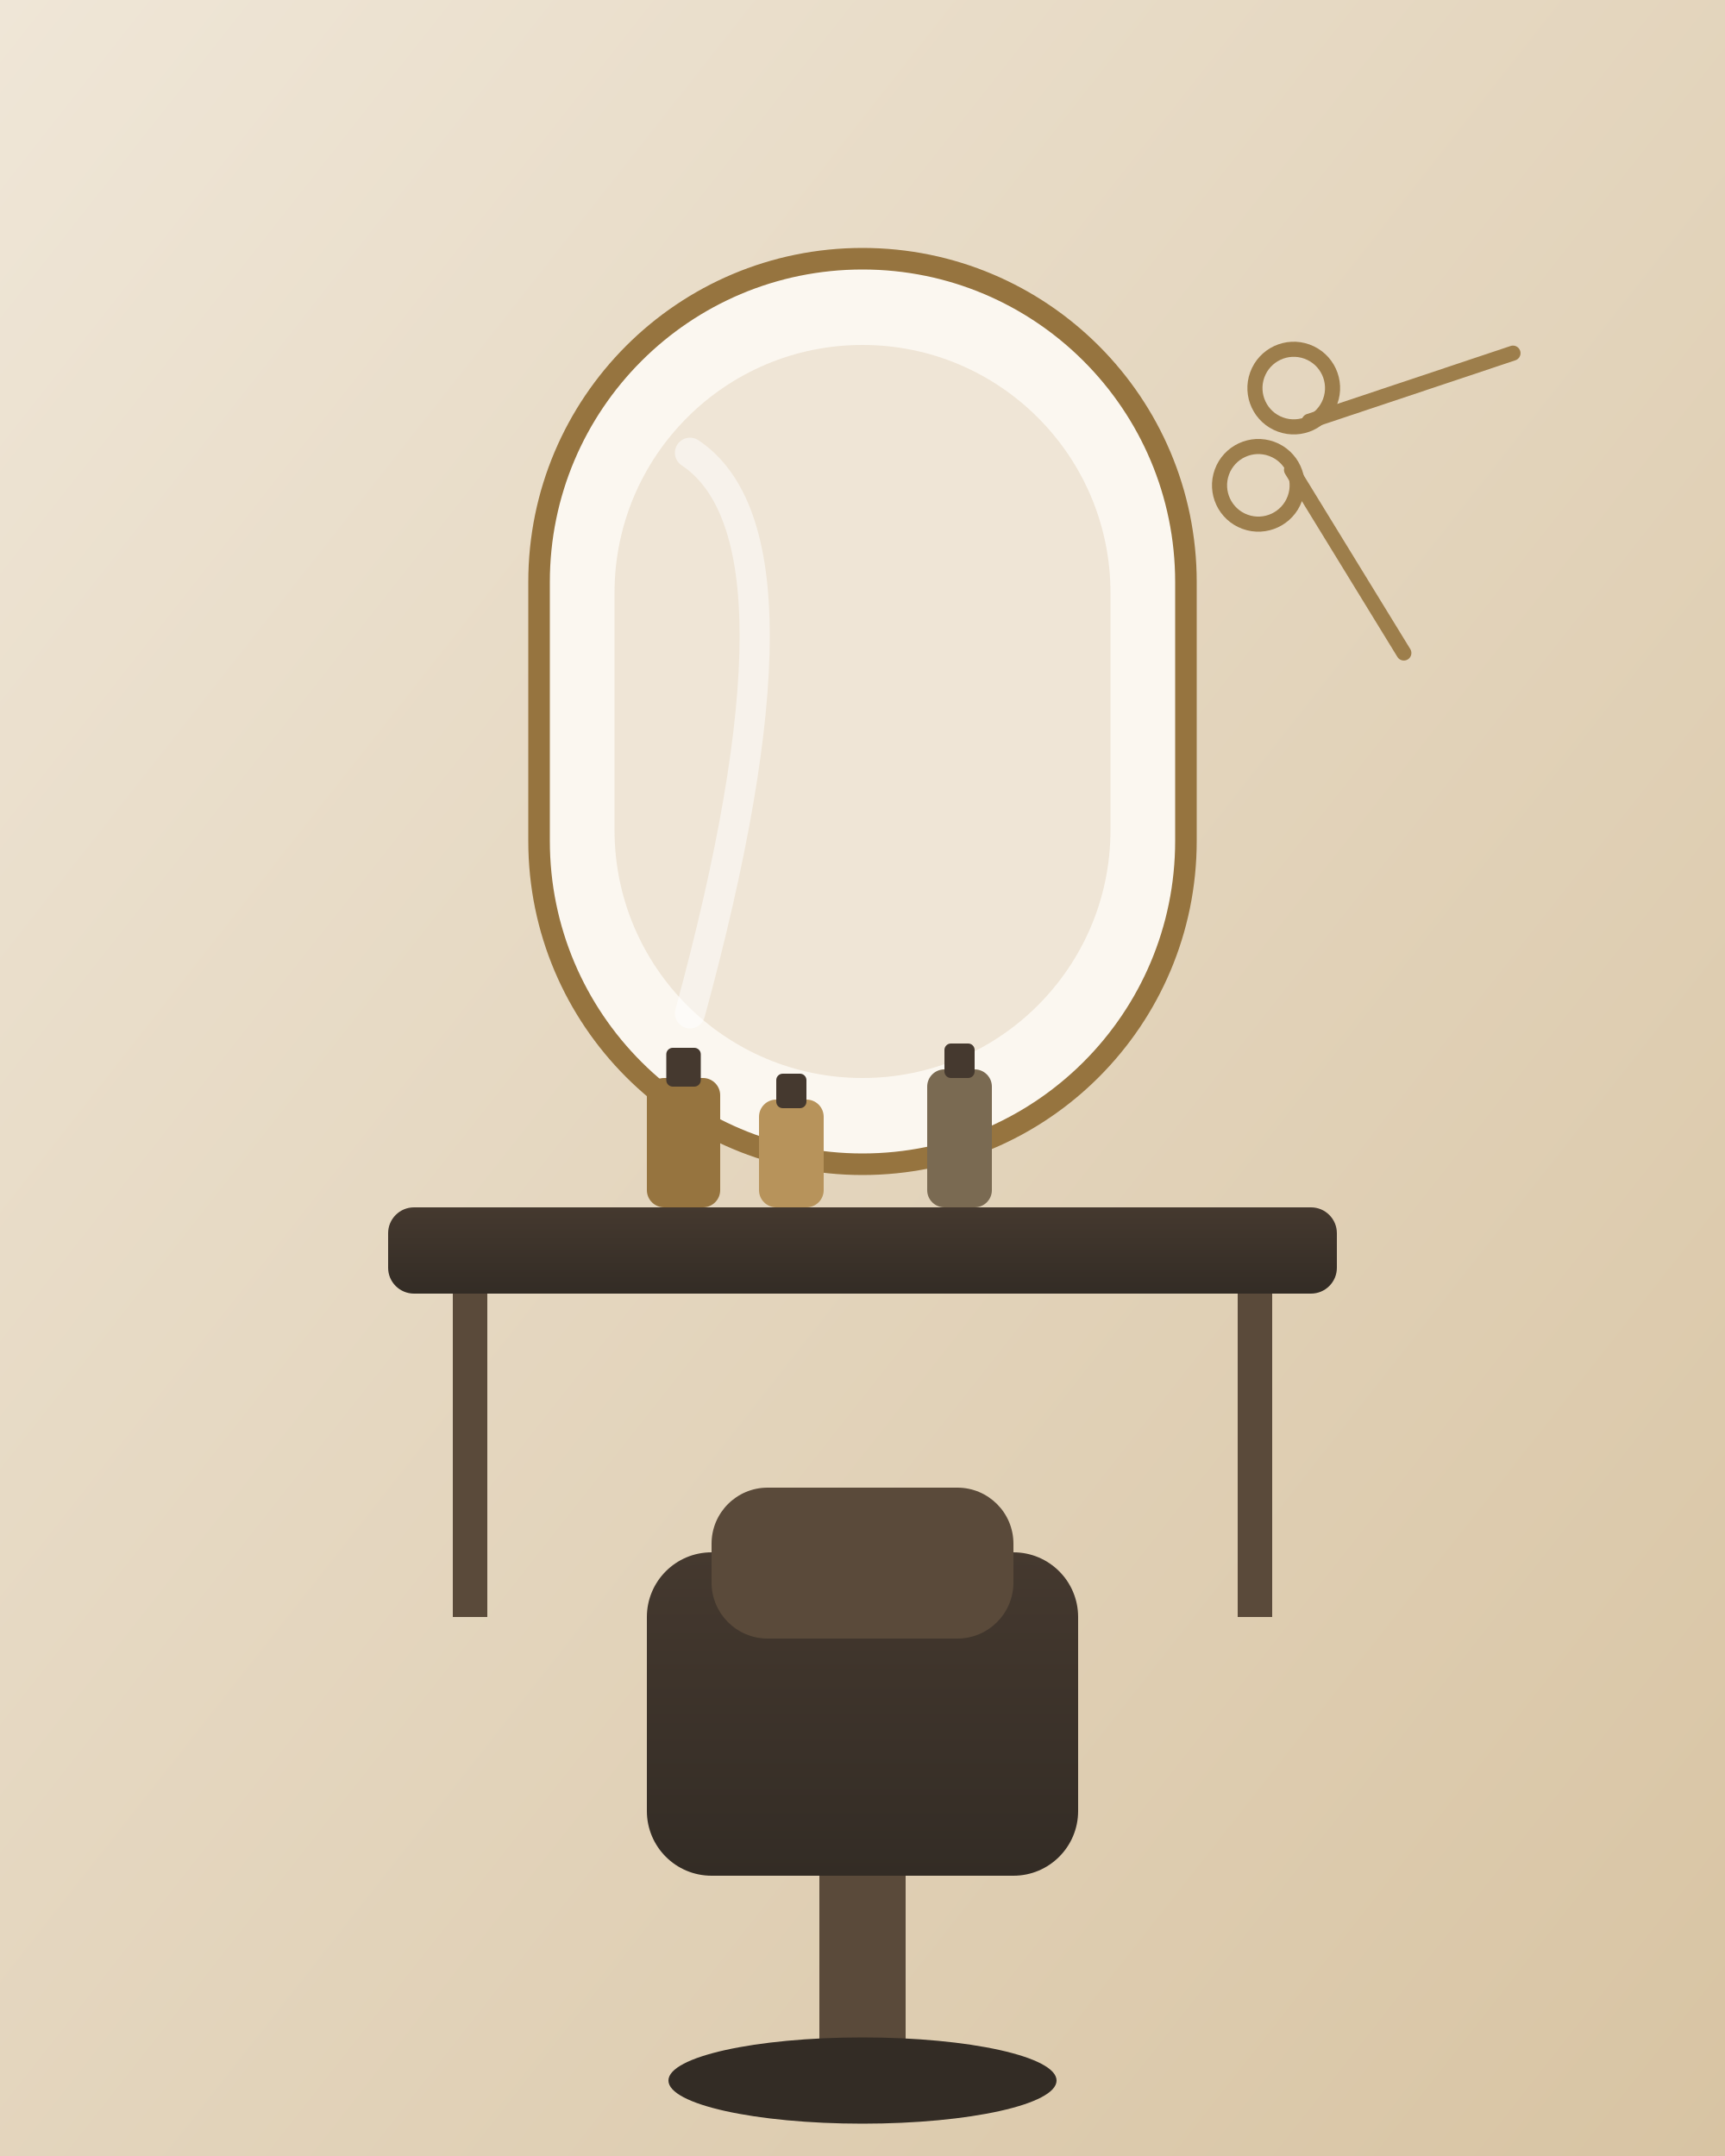
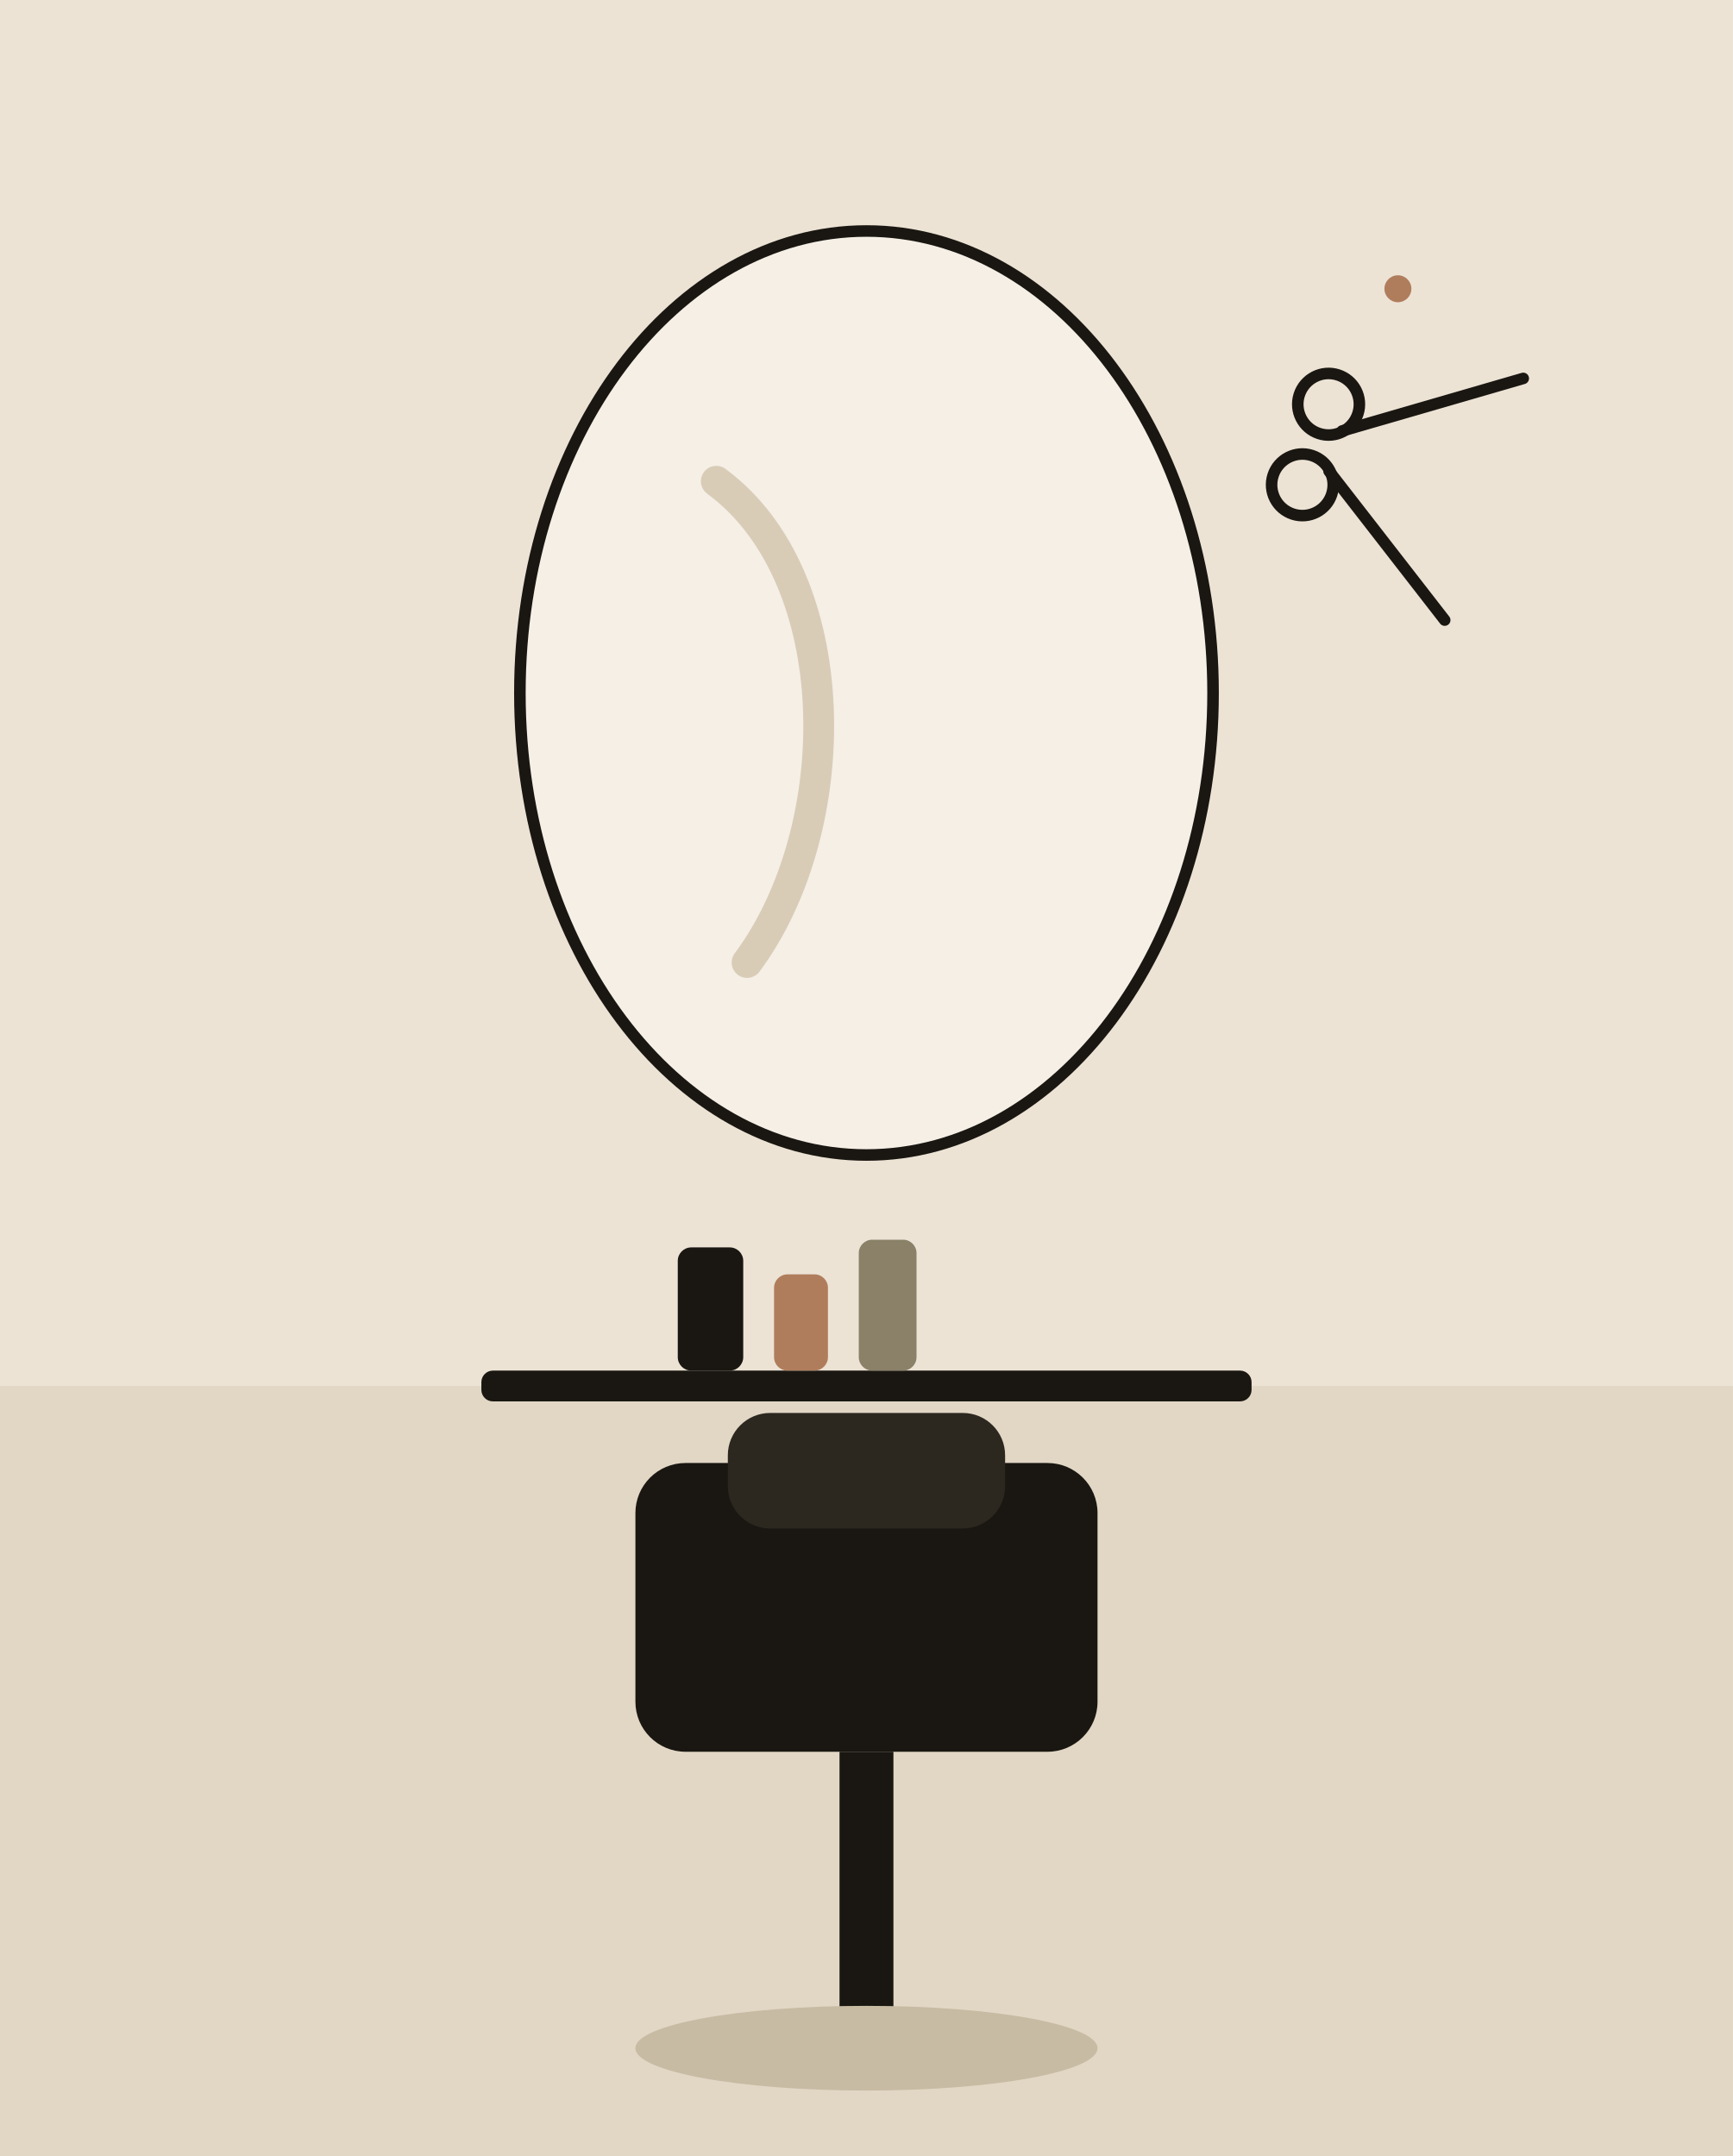
- <svg xmlns="http://www.w3.org/2000/svg" viewBox="0 0 800 1000" preserveAspectRatio="xMidYMid slice" role="img" aria-label="Illustration du salon Aboné Coiffeur">
-   <defs>
-     <linearGradient id="bg" x1="0" y1="0" x2="1" y2="1">
-       <stop offset="0" stop-color="#efe6d7" />
-       <stop offset="1" stop-color="#d8c4a3" />
-     </linearGradient>
-     <linearGradient id="frame" x1="0" y1="0" x2="0" y2="1">
-       <stop offset="0" stop-color="#45392f" />
-       <stop offset="1" stop-color="#332c25" />
-     </linearGradient>
-   </defs>
-   <rect width="800" height="1000" fill="url(#bg)" />
-   <rect x="250" y="120" width="300" height="420" rx="150" fill="#fbf7f0" stroke="#96743f" stroke-width="10" />
-   <rect x="285" y="160" width="230" height="340" rx="115" fill="#eaddca" opacity="0.7" />
-   <path d="M320 210 q60 40 0 260" stroke="#ffffff" stroke-opacity="0.5" stroke-width="14" fill="none" stroke-linecap="round" />
-   <rect x="180" y="560" width="440" height="40" rx="12" fill="url(#frame)" />
-   <rect x="210" y="600" width="16" height="150" fill="#5a4a3a" />
-   <rect x="574" y="600" width="16" height="150" fill="#5a4a3a" />
-   <g>
-     <rect x="300" y="500" width="34" height="60" rx="8" fill="#96743f" />
-     <rect x="309" y="486" width="16" height="18" rx="3" fill="#45392f" />
-     <rect x="352" y="510" width="30" height="50" rx="8" fill="#b7935b" />
-     <rect x="360" y="498" width="14" height="16" rx="3" fill="#45392f" />
-     <rect x="430" y="496" width="30" height="64" rx="8" fill="#7a6a52" />
-     <rect x="438" y="484" width="14" height="16" rx="3" fill="#45392f" />
+ <svg xmlns="http://www.w3.org/2000/svg" viewBox="0 0 900 1120" preserveAspectRatio="xMidYMid slice" role="img" aria-label="Intérieur du salon Aboné Coiffeur">
+   <rect width="900" height="1120" fill="#ece3d5" />
+   <rect x="0" y="720" width="900" height="400" fill="#e2d7c5" />
+   <ellipse cx="450" cy="360" rx="180" ry="240" fill="#f5efe6" />
+   <ellipse cx="450" cy="360" rx="180" ry="240" fill="none" stroke="#1a1712" stroke-width="6" />
+   <path d="M372 250 C440 300, 440 430, 388 500" stroke="#d9ccb7" stroke-width="16" fill="none" stroke-linecap="round" />
+   <rect x="250" y="712" width="400" height="16" rx="6" fill="#1a1712" />
+   <rect x="352" y="648" width="34" height="64" rx="7" fill="#1a1712" />
+   <rect x="402" y="662" width="28" height="50" rx="7" fill="#b07d5c" />
+   <rect x="446" y="644" width="30" height="68" rx="7" fill="#8a8168" />
+   <rect x="330" y="760" width="240" height="150" rx="26" fill="#1a1712" />
+   <rect x="378" y="734" width="144" height="60" rx="22" fill="#2c2820" />
+   <rect x="436" y="910" width="28" height="150" fill="#1a1712" />
+   <ellipse cx="450" cy="1064" rx="120" ry="22" fill="#c8bba4" />
+   <g transform="translate(690,210) rotate(18)" stroke="#1a1712" stroke-width="6" fill="none" stroke-linecap="round">
+     <circle cx="0" cy="0" r="16" />
+     <circle cx="0" cy="44" r="16" />
+     <path d="M11 11 L92 -44 M11 33 L92 88" />
  </g>
-   <g>
-     <rect x="300" y="720" width="200" height="150" rx="30" fill="url(#frame)" />
-     <rect x="330" y="690" width="140" height="70" rx="26" fill="#5a4a3a" />
-     <rect x="380" y="870" width="40" height="90" fill="#5a4a3a" />
-     <ellipse cx="400" cy="965" rx="90" ry="20" fill="#332c25" />
-   </g>
-   <g stroke="#96743f" stroke-width="7" fill="none" stroke-linecap="round" opacity="0.9" transform="translate(600,180) rotate(20)">
-     <circle cx="0" cy="0" r="18" />
-     <circle cx="0" cy="48" r="18" />
-     <path d="M12 12 L90 -50 M12 36 L90 98" />
-   </g>
+   <circle cx="726" cy="150" r="7" fill="#b07d5c" />
</svg>
